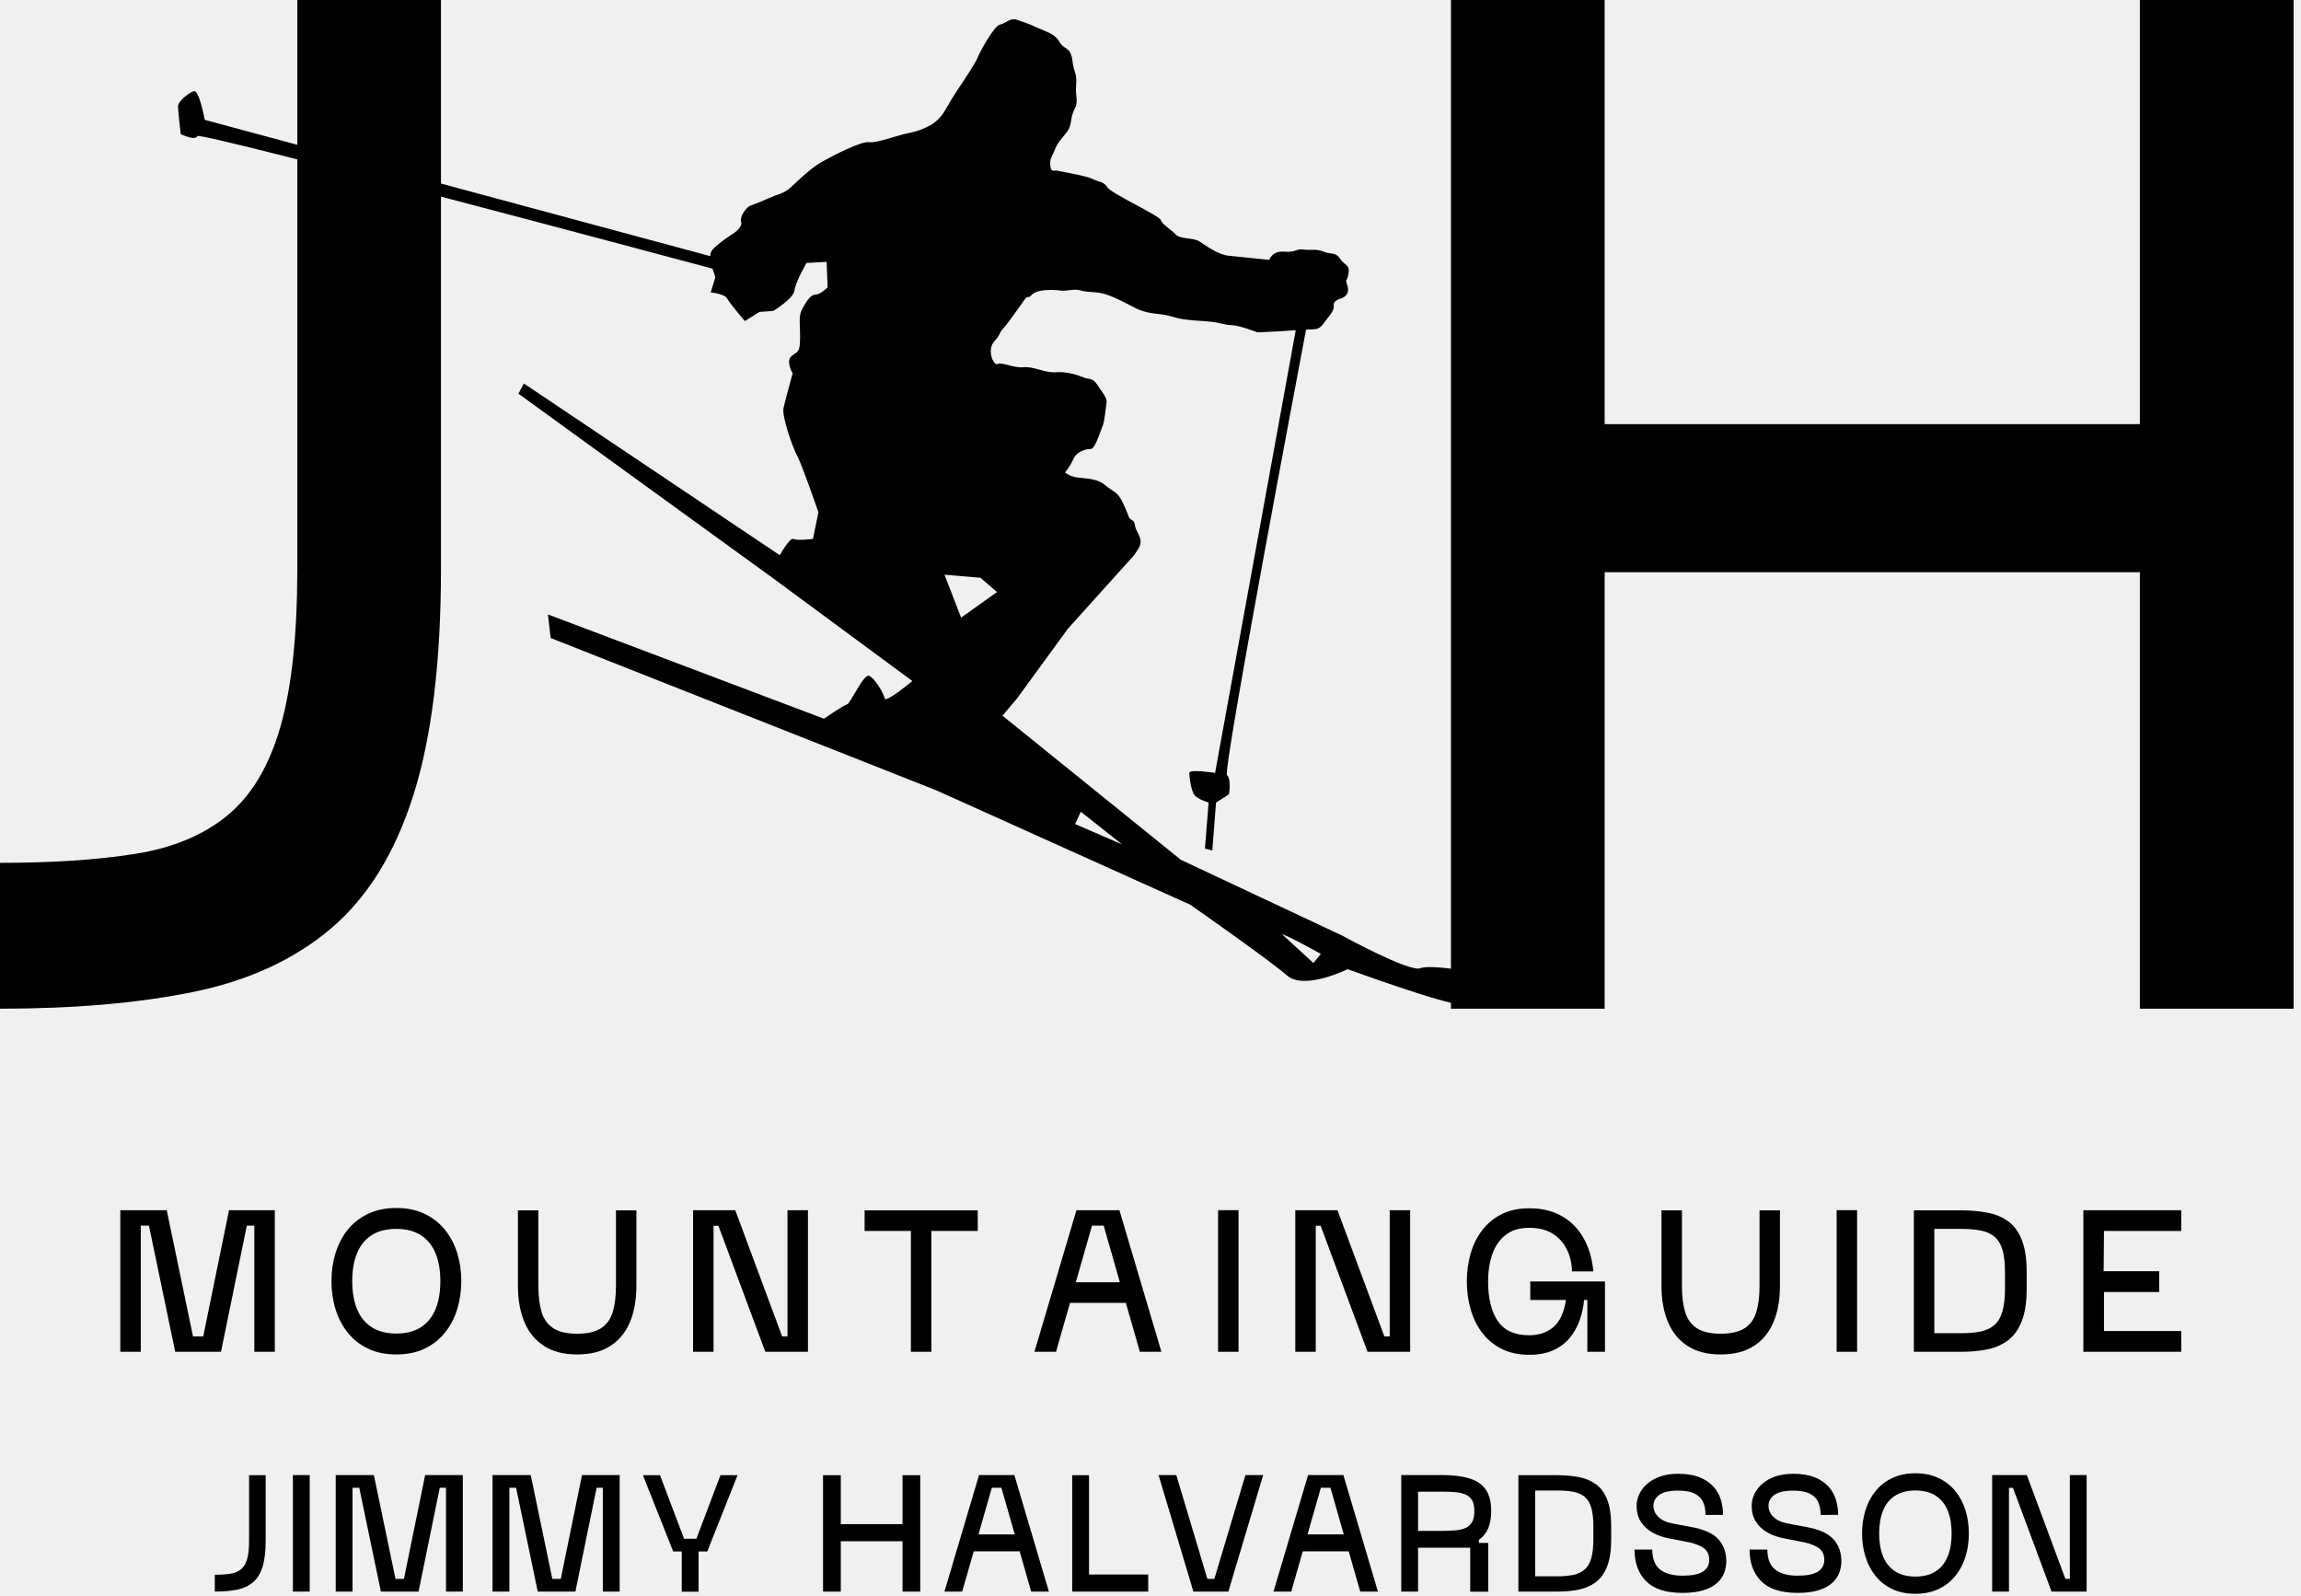
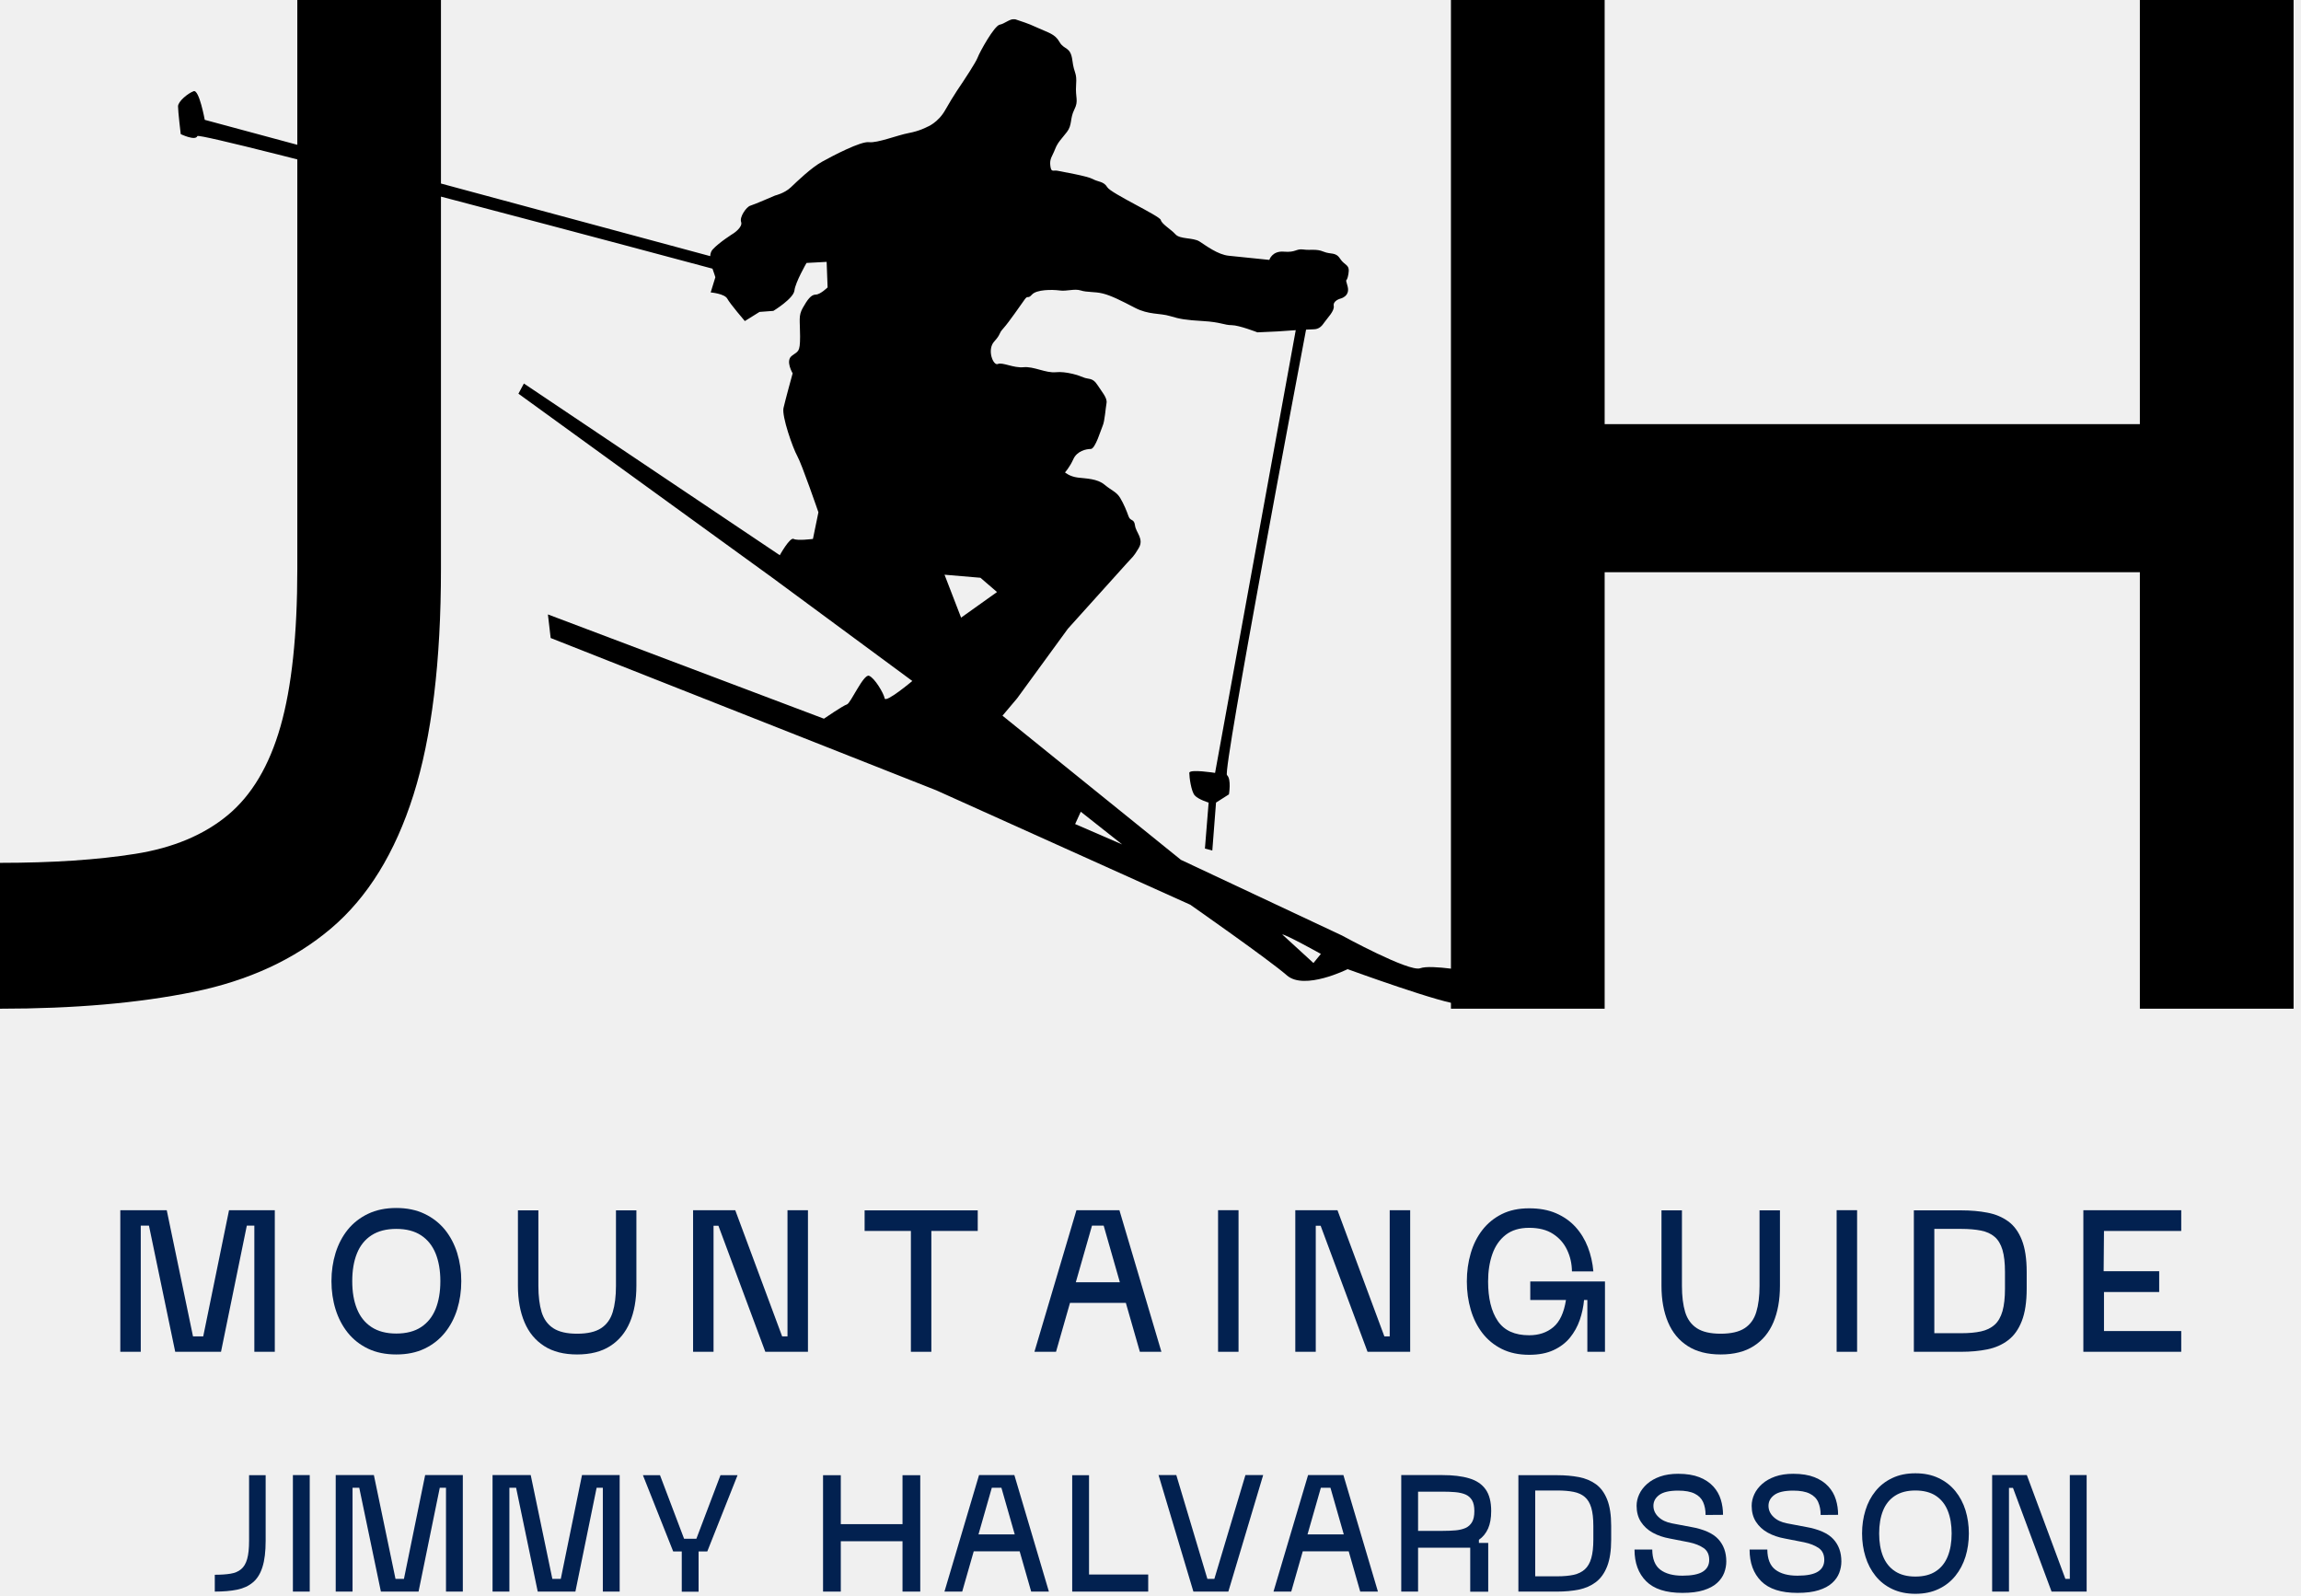
<svg xmlns="http://www.w3.org/2000/svg" width="287" height="199" viewBox="0 0 287 199" fill="none">
  <path d="M0 107.62C6.526 107.62 12.151 107.245 16.859 106.5C21.573 105.755 25.422 104.146 28.406 101.672C31.391 99.198 33.583 95.516 34.984 90.615C36.385 85.719 37.083 79.162 37.083 70.953V0H55V70.953C55 82.521 53.854 91.922 51.568 99.151C49.281 106.385 45.854 111.932 41.281 115.807C36.708 119.677 30.995 122.313 24.141 123.714C17.281 125.115 9.234 125.812 0 125.812V107.62Z" fill="black" />
  <path d="M180.975 125.812V0H200.146V52.901H266.902V0H286.074V125.812H266.902V71.37H200.146V125.812H180.975Z" fill="black" />
  <mask id="mask0_104_3107" style="mask-type:luminance" maskUnits="userSpaceOnUse" x="22" y="2" width="165" height="124">
    <path d="M22.152 2.369H186.152V125.369H22.152V2.369Z" fill="white" />
  </mask>
  <g mask="url(#mask0_104_3107)">
    <path d="M126.507 2.385C125.903 2.364 125.304 2.963 124.699 3.077C124.012 3.202 122.179 6.52 121.949 7.161C121.715 7.796 120.1 10.213 120.1 10.213C120.1 10.213 118.85 12.015 117.929 13.671C117.012 15.332 115.621 15.838 115.621 15.838C115.621 15.838 114.71 16.343 113.33 16.598C111.955 16.853 109.423 17.864 108.387 17.733C107.356 17.608 103.923 19.4 102.543 20.166C101.168 20.931 99.449 22.593 98.647 23.358C97.845 24.119 96.679 24.385 96.679 24.385C96.679 24.385 94.043 25.525 93.585 25.655C93.126 25.78 92.21 27.046 92.439 27.687C92.668 28.322 91.517 29.088 91.517 29.088C91.517 29.088 89.689 30.228 88.887 31.119C88.689 31.338 88.6 31.629 88.585 31.947L25.538 14.947C25.538 14.947 24.84 11.119 24.152 11.374C23.46 11.629 22.205 12.635 22.205 13.27C22.205 13.911 22.543 16.728 22.543 16.728C22.543 16.728 24.382 17.614 24.611 16.973C24.84 16.343 88.418 33.385 88.866 33.51C89.017 33.973 89.184 34.39 89.225 34.577L88.642 36.473C88.642 36.473 90.371 36.619 90.715 37.254C91.059 37.895 92.903 40.046 92.903 40.046L94.731 38.905L96.46 38.775C96.46 38.775 98.975 37.249 99.09 36.228C99.205 35.208 100.595 32.796 100.595 32.796L103.106 32.661L103.225 35.848C103.225 35.848 102.314 36.744 101.741 36.744C101.168 36.744 100.71 37.374 100.132 38.395C99.559 39.416 99.793 39.926 99.793 41.963C99.793 44.004 99.554 43.76 98.746 44.395C97.944 45.03 98.866 46.562 98.866 46.562C98.866 46.562 97.955 49.869 97.725 50.89C97.496 51.905 98.876 55.869 99.449 56.89C100.022 57.911 102.08 63.895 102.08 63.895L101.397 67.218C101.397 67.218 99.449 67.473 98.991 67.218C98.528 66.963 97.262 69.249 97.262 69.249L65.345 47.833L64.663 49.103L96.34 72.062L113.793 84.937C113.793 84.937 110.455 87.734 110.34 87.098C110.225 86.463 109.08 84.541 108.392 84.286C107.705 84.03 106.1 87.728 105.637 87.859C105.179 87.984 102.767 89.64 102.767 89.64L68.34 76.635L68.684 79.577L116.767 98.567L148.46 112.843C148.46 112.843 158.33 119.744 160.512 121.655C162.694 123.572 168.085 120.879 168.085 120.879C168.085 120.879 180.361 125.353 182.085 125.228C183.804 125.098 186.1 121.905 186.1 121.905L183.809 121.254C183.809 121.254 178.522 120.254 177.142 120.765C175.767 121.275 167.382 116.681 167.382 116.681L147.293 107.244L125.038 89.265L126.866 87.098L133.194 78.421L140.528 70.275C141.33 69.385 141.345 69.504 142.033 68.359C142.72 67.207 141.684 66.437 141.569 65.546C141.455 64.655 140.996 65.046 140.767 64.411C140.538 63.77 140.184 62.874 139.72 62.108C139.262 61.343 138.694 61.223 137.772 60.458C136.856 59.692 135.475 59.692 134.439 59.567C133.408 59.437 132.835 58.921 132.835 58.921C132.835 58.921 133.418 58.291 133.876 57.27C134.335 56.249 135.475 55.999 136.048 55.999C136.621 55.999 137.324 53.562 137.554 53.051C137.783 52.541 137.903 50.9 138.017 50.265C138.132 49.624 137.423 48.858 136.85 47.968C136.278 47.072 135.715 47.327 135.142 47.072C134.569 46.817 132.949 46.296 131.689 46.426C130.429 46.551 128.934 45.676 127.673 45.801C126.408 45.926 125.033 45.145 124.46 45.4C123.882 45.655 123.08 43.629 123.996 42.608C124.913 41.593 124.47 41.702 125.163 40.937C125.85 40.171 127.335 38.004 127.793 37.369C128.251 36.728 128.142 37.379 128.715 36.744C129.288 36.103 131.231 36.103 132.153 36.228C133.069 36.358 133.996 35.973 134.804 36.228C135.606 36.483 136.522 36.353 137.554 36.608C138.585 36.864 139.85 37.499 141.569 38.395C143.293 39.286 144.668 39.036 145.929 39.421C147.194 39.801 147.887 39.916 150.069 40.046C152.246 40.171 152.705 40.556 153.621 40.556C154.538 40.556 156.835 41.452 156.835 41.452L159.345 41.338C159.345 41.338 160.455 41.254 161.616 41.181C161.033 44.379 151.554 96.4 151.554 96.4C151.554 96.4 148.34 95.89 148.34 96.4C148.34 96.911 148.564 98.702 149.022 99.213C149.481 99.723 150.751 100.103 150.751 100.103L150.288 105.838L151.21 106.082L151.673 100.103L153.283 99.077C153.283 99.077 153.611 97.181 153.038 96.671C152.486 96.176 162.163 45.01 162.903 41.114C163.199 41.098 163.699 41.072 163.824 41.072C164.512 41.072 164.866 40.687 165.21 40.176C165.554 39.671 166.47 38.786 166.356 38.15C166.241 37.51 167.158 37.254 167.158 37.254C167.158 37.254 168.429 36.989 168.085 35.718C167.741 34.442 167.955 35.473 168.184 34.197C168.413 32.926 167.736 33.171 167.158 32.28C166.585 31.39 166.007 31.77 165.09 31.39C164.173 31.004 163.481 31.249 162.559 31.119C161.642 30.994 161.642 31.515 160.147 31.39C158.658 31.26 158.324 32.416 158.324 32.416C158.324 32.416 154.658 32.03 153.283 31.9C151.903 31.775 150.408 30.624 149.606 30.114C148.804 29.608 147.184 29.864 146.611 29.223C146.038 28.588 144.897 27.947 144.783 27.437C144.668 26.931 138.574 24.119 138.116 23.358C137.658 22.593 136.975 22.713 136.288 22.327C135.6 21.947 132.501 21.431 131.929 21.301C131.356 21.176 131.121 21.572 131.007 20.681C130.892 19.786 131.246 19.52 131.59 18.624C131.934 17.733 132.387 17.353 133.074 16.463C133.762 15.572 133.423 14.822 133.996 13.671C134.574 12.525 134.106 12.254 134.22 10.593C134.335 8.937 133.986 9.322 133.757 7.536C133.528 5.754 132.725 6.26 132.153 5.239C131.574 4.218 130.778 4.093 129.397 3.457C128.022 2.817 127.455 2.707 126.767 2.452C126.684 2.421 126.59 2.39 126.507 2.385ZM117.809 71.681L122.288 72.062L124.356 73.843L119.876 77.036L117.809 71.681ZM134.804 101.244L139.965 105.322L134.1 102.78L134.804 101.244ZM159.929 116.546C160.387 116.546 164.751 118.978 164.751 118.978L163.824 120.114L159.929 116.546Z" fill="black" />
  </g>
-   <path d="M26.791 196.414C27.546 196.414 28.192 196.372 28.733 196.284C29.28 196.2 29.723 196.013 30.067 195.726C30.41 195.445 30.666 195.018 30.827 194.45C30.988 193.888 31.067 193.133 31.067 192.185V183.997H33.134V192.185C33.134 193.518 33.004 194.601 32.738 195.44C32.478 196.273 32.082 196.914 31.551 197.357C31.025 197.805 30.369 198.112 29.577 198.273C28.785 198.435 27.858 198.513 26.791 198.513V196.414Z" fill="black" />
-   <path d="M38.632 198.513V183.982H36.533V198.513H38.632Z" fill="black" />
-   <path d="M41.873 198.513V183.982H46.633L49.331 196.93H50.383L53.029 183.982H57.727V198.513H55.628V185.565H54.852L52.206 198.513H47.508L44.81 185.565H43.972V198.513H41.873Z" fill="black" />
-   <path d="M61.435 198.513V183.982H66.196L68.894 196.93H69.946L72.592 183.982H77.29V198.513H75.191V185.565H74.415L71.769 198.513H67.071L64.373 185.565H63.535V198.513H61.435Z" fill="black" />
-   <path d="M83.967 193.508L80.191 183.997H82.321L85.326 191.924H86.858L89.863 183.997H91.993L88.217 193.508H87.134V198.529H85.035V193.508H83.967Z" fill="black" />
-   <path d="M102.657 198.513V183.997H104.871V190.101H112.569V183.997H114.782V198.513H112.569V192.232H104.871V198.513H102.657Z" fill="black" />
-   <path d="M117.801 198.513L122.113 183.982H126.52L130.827 198.513H128.618L127.181 193.492H121.452L120.014 198.513H117.801ZM122.046 191.378H126.566L124.905 185.565H123.707L122.046 191.378Z" fill="black" />
-   <path d="M135.833 183.997H133.734V198.513H143.214V196.383H135.833V183.997Z" fill="black" />
-   <path d="M148.85 198.513L144.506 183.982H146.72L150.595 196.93H151.465L155.34 183.982H157.553L153.209 198.513H148.85Z" fill="black" />
-   <path d="M158.841 198.513L163.154 183.982H167.56L171.867 198.513H169.659L168.222 193.492H162.492L161.055 198.513H158.841ZM163.086 191.378H167.607L165.945 185.565H164.748L163.086 191.378Z" fill="black" />
-   <path d="M183.379 198.529V193.039H176.874V198.513H174.775V183.982H179.91C181.233 183.982 182.348 184.117 183.249 184.388C184.155 184.654 184.837 185.117 185.301 185.768C185.764 186.419 185.994 187.32 185.994 188.471C185.994 189.341 185.863 190.07 185.608 190.648C185.348 191.232 184.968 191.7 184.462 192.055V192.445H185.624V198.529H183.379ZM176.874 190.94H179.91C180.499 190.94 181.041 190.919 181.53 190.878C182.02 190.836 182.442 190.732 182.791 190.581C183.139 190.424 183.41 190.18 183.608 189.841C183.801 189.508 183.895 189.055 183.895 188.471C183.895 187.898 183.801 187.45 183.608 187.122C183.41 186.794 183.139 186.555 182.791 186.404C182.442 186.253 182.02 186.159 181.53 186.112C181.041 186.07 180.499 186.049 179.91 186.049H176.874V190.94Z" fill="black" />
-   <path d="M189.387 198.513V183.997H194.247C195.215 183.997 196.106 184.075 196.929 184.232C197.747 184.388 198.455 184.685 199.059 185.122C199.658 185.555 200.127 186.195 200.46 187.034C200.793 187.872 200.96 188.971 200.96 190.325V192.023C200.96 193.388 200.793 194.503 200.46 195.357C200.127 196.211 199.658 196.867 199.059 197.325C198.455 197.784 197.747 198.096 196.929 198.263C196.106 198.43 195.215 198.513 194.247 198.513H189.387ZM191.486 196.607H194.247C195.033 196.607 195.71 196.544 196.273 196.424C196.835 196.299 197.304 196.07 197.668 195.742C198.033 195.414 198.304 194.95 198.476 194.346C198.648 193.747 198.736 192.971 198.736 192.023V190.325C198.736 189.393 198.648 188.633 198.476 188.049C198.304 187.471 198.033 187.023 197.668 186.711C197.304 186.398 196.835 186.185 196.273 186.075C195.71 185.961 195.033 185.904 194.247 185.904H191.486V196.607Z" fill="black" />
-   <path d="M209.844 198.674C207.797 198.674 206.292 198.19 205.323 197.221C204.354 196.252 203.87 194.935 203.87 193.268H206.083C206.094 194.44 206.427 195.279 207.083 195.779C207.739 196.279 208.661 196.529 209.844 196.529C211.005 196.529 211.854 196.362 212.385 196.029C212.917 195.695 213.187 195.206 213.187 194.56C213.187 193.904 212.958 193.409 212.5 193.091C212.042 192.768 211.432 192.523 210.667 192.362L208.26 191.893C207.474 191.752 206.771 191.513 206.146 191.169C205.521 190.825 205.031 190.372 204.667 189.81C204.307 189.252 204.13 188.586 204.13 187.81C204.13 187.325 204.239 186.846 204.458 186.372C204.677 185.898 205.01 185.466 205.443 185.081C205.88 184.695 206.422 184.388 207.068 184.159C207.713 183.935 208.458 183.82 209.312 183.82C210.364 183.82 211.25 183.966 211.963 184.247C212.682 184.534 213.255 184.919 213.693 185.398C214.13 185.872 214.443 186.419 214.63 187.029C214.818 187.633 214.911 188.273 214.911 188.94L212.734 188.956C212.734 188.341 212.63 187.805 212.427 187.351C212.224 186.893 211.87 186.539 211.37 186.294C210.87 186.044 210.182 185.919 209.312 185.919C208.224 185.919 207.437 186.101 206.953 186.461C206.469 186.82 206.229 187.273 206.229 187.81C206.229 188.336 206.432 188.799 206.849 189.195C207.26 189.596 207.823 189.867 208.536 190.002L210.927 190.456C212.515 190.737 213.646 191.242 214.312 191.966C214.984 192.695 215.318 193.622 215.318 194.752C215.318 195.237 215.229 195.711 215.052 196.18C214.87 196.648 214.578 197.07 214.161 197.445C213.745 197.825 213.187 198.122 212.484 198.341C211.776 198.565 210.896 198.674 209.844 198.674Z" fill="black" />
-   <path d="M224.197 198.674C222.15 198.674 220.645 198.19 219.676 197.221C218.707 196.252 218.223 194.935 218.223 193.268H220.436C220.447 194.44 220.78 195.279 221.436 195.779C222.092 196.279 223.014 196.529 224.197 196.529C225.358 196.529 226.207 196.362 226.738 196.029C227.27 195.695 227.54 195.206 227.54 194.56C227.54 193.904 227.311 193.409 226.853 193.091C226.395 192.768 225.785 192.523 225.02 192.362L222.613 191.893C221.827 191.752 221.124 191.513 220.499 191.169C219.874 190.825 219.384 190.372 219.02 189.81C218.66 189.252 218.483 188.586 218.483 187.81C218.483 187.325 218.592 186.846 218.811 186.372C219.03 185.898 219.363 185.466 219.796 185.081C220.233 184.695 220.775 184.388 221.421 184.159C222.066 183.935 222.811 183.82 223.665 183.82C224.717 183.82 225.603 183.966 226.316 184.247C227.035 184.534 227.608 184.919 228.046 185.398C228.483 185.872 228.796 186.419 228.983 187.029C229.171 187.633 229.264 188.273 229.264 188.94L227.087 188.956C227.087 188.341 226.983 187.805 226.78 187.351C226.577 186.893 226.223 186.539 225.723 186.294C225.223 186.044 224.535 185.919 223.665 185.919C222.577 185.919 221.79 186.101 221.306 186.461C220.822 186.82 220.582 187.273 220.582 187.81C220.582 188.336 220.785 188.799 221.202 189.195C221.613 189.596 222.176 189.867 222.889 190.002L225.28 190.456C226.868 190.737 227.999 191.242 228.665 191.966C229.337 192.695 229.671 193.622 229.671 194.752C229.671 195.237 229.582 195.711 229.405 196.18C229.223 196.648 228.931 197.07 228.514 197.445C228.098 197.825 227.54 198.122 226.837 198.341C226.129 198.565 225.249 198.674 224.197 198.674Z" fill="black" />
-   <path d="M238.904 198.789C237.806 198.789 236.842 198.586 236.009 198.19C235.175 197.794 234.477 197.247 233.925 196.549C233.368 195.857 232.951 195.06 232.675 194.154C232.394 193.252 232.253 192.289 232.253 191.263C232.253 190.242 232.394 189.279 232.675 188.372C232.951 187.471 233.368 186.674 233.925 185.987C234.477 185.294 235.175 184.752 236.009 184.357C236.842 183.956 237.806 183.758 238.904 183.758C240.003 183.758 240.967 183.956 241.8 184.357C242.639 184.752 243.332 185.294 243.894 185.987C244.451 186.674 244.873 187.471 245.154 188.372C245.431 189.279 245.571 190.242 245.571 191.263C245.571 192.289 245.431 193.252 245.154 194.154C244.873 195.06 244.451 195.857 243.894 196.549C243.332 197.247 242.639 197.794 241.8 198.19C240.967 198.586 240.003 198.789 238.904 198.789ZM234.384 191.263C234.384 192.362 234.545 193.31 234.868 194.112C235.191 194.914 235.691 195.539 236.363 195.976C237.035 196.419 237.884 196.638 238.904 196.638C239.936 196.638 240.79 196.419 241.457 195.976C242.123 195.539 242.618 194.914 242.941 194.112C243.264 193.31 243.425 192.362 243.425 191.263C243.425 190.18 243.264 189.232 242.941 188.43C242.618 187.627 242.123 187.008 241.457 186.565C240.79 186.127 239.936 185.904 238.904 185.904C237.884 185.904 237.035 186.122 236.363 186.56C235.691 186.992 235.191 187.612 234.868 188.414C234.545 189.216 234.384 190.164 234.384 191.263Z" fill="black" />
-   <path d="M248.477 198.513V183.982H252.805L257.612 196.93H258.165V183.982H260.264V198.513H255.889L251.076 185.581H250.576V198.513H248.477Z" fill="black" />
-   <path d="M15.005 168.604V150.943H20.797L24.073 166.682H25.349L28.567 150.943H34.276V168.604H31.724V152.865H30.786L27.567 168.604H21.854L18.578 152.865H17.557V168.604H15.005Z" fill="black" />
-   <path d="M49.43 168.937C48.092 168.937 46.92 168.698 45.904 168.214C44.894 167.729 44.05 167.062 43.373 166.219C42.701 165.375 42.196 164.406 41.852 163.307C41.514 162.208 41.342 161.036 41.342 159.792C41.342 158.552 41.514 157.38 41.852 156.281C42.196 155.182 42.701 154.214 43.373 153.375C44.05 152.542 44.894 151.88 45.904 151.396C46.92 150.911 48.092 150.667 49.43 150.667C50.764 150.667 51.935 150.911 52.951 151.396C53.967 151.88 54.81 152.542 55.493 153.375C56.17 154.214 56.68 155.182 57.024 156.281C57.363 157.38 57.535 158.552 57.535 159.792C57.535 161.036 57.363 162.208 57.024 163.307C56.68 164.406 56.17 165.375 55.493 166.219C54.81 167.062 53.967 167.729 52.951 168.214C51.935 168.698 50.764 168.937 49.43 168.937ZM43.935 159.792C43.935 161.13 44.128 162.281 44.524 163.255C44.915 164.229 45.519 164.984 46.337 165.521C47.154 166.057 48.185 166.328 49.43 166.328C50.685 166.328 51.717 166.057 52.529 165.521C53.342 164.984 53.941 164.229 54.337 163.255C54.727 162.281 54.925 161.13 54.925 159.792C54.925 158.474 54.727 157.323 54.337 156.349C53.941 155.375 53.342 154.62 52.529 154.083C51.717 153.547 50.685 153.276 49.43 153.276C48.185 153.276 47.154 153.542 46.337 154.073C45.519 154.604 44.915 155.354 44.524 156.328C44.128 157.302 43.935 158.458 43.935 159.792Z" fill="black" />
-   <path d="M71.98 168.937C70.335 168.937 68.96 168.589 67.871 167.885C66.777 167.187 65.96 166.198 65.418 164.917C64.876 163.635 64.6 162.12 64.6 160.38V150.964H67.152V160.38C67.152 161.677 67.288 162.766 67.553 163.651C67.824 164.531 68.308 165.203 69.006 165.661C69.71 166.12 70.699 166.349 71.98 166.349C73.277 166.349 74.272 166.12 74.975 165.661C75.673 165.203 76.157 164.531 76.423 163.651C76.694 162.766 76.829 161.677 76.829 160.38V150.964H79.376V160.38C79.376 162.12 79.105 163.635 78.564 164.917C78.022 166.198 77.204 167.187 76.111 167.885C75.017 168.589 73.642 168.937 71.98 168.937Z" fill="black" />
-   <path d="M86.447 168.604V150.943H91.707L97.556 166.682H98.223V150.943H100.775V168.604H95.457L89.608 152.885H88.999V168.604H86.447Z" fill="black" />
-   <path d="M113.614 168.604V153.531H107.843V150.964H121.952V153.531H116.166V168.604H113.614Z" fill="black" />
-   <path d="M129.023 168.604L134.263 150.943H139.622L144.861 168.604H142.174L140.424 162.5H133.46L131.716 168.604H129.023ZM134.184 159.932H139.679L137.658 152.865H136.205L134.184 159.932Z" fill="black" />
-   <path d="M154.48 168.604V150.943H151.928V168.604H154.48Z" fill="black" />
-   <path d="M161.561 168.604V150.943H166.821L172.67 166.682H173.337V150.943H175.889V168.604H170.571L164.722 152.885H164.113V168.604H161.561Z" fill="black" />
-   <path d="M182.957 159.833C182.957 158.589 183.118 157.417 183.441 156.318C183.759 155.219 184.243 154.255 184.889 153.417C185.54 152.578 186.347 151.917 187.316 151.432C188.285 150.948 189.42 150.708 190.727 150.708C192.014 150.708 193.128 150.911 194.087 151.328C195.04 151.74 195.847 152.307 196.509 153.031C197.17 153.76 197.681 154.599 198.05 155.547C198.415 156.495 198.644 157.505 198.738 158.578H196.066C196.056 157.609 195.852 156.714 195.457 155.891C195.066 155.063 194.483 154.401 193.701 153.896C192.925 153.391 191.931 153.141 190.727 153.141C189.524 153.141 188.55 153.438 187.795 154.026C187.045 154.615 186.493 155.411 186.139 156.417C185.785 157.427 185.608 158.563 185.608 159.833C185.608 161.927 186.009 163.568 186.816 164.76C187.618 165.948 188.925 166.542 190.727 166.542C191.931 166.542 192.936 166.208 193.743 165.531C194.545 164.859 195.071 163.729 195.321 162.146H190.868V159.833H200.186V168.604H197.988V162.146H197.576C197.498 163 197.321 163.828 197.04 164.641C196.759 165.453 196.352 166.182 195.821 166.839C195.29 167.49 194.608 168.01 193.769 168.396C192.936 168.786 191.92 168.979 190.727 168.979C189.42 168.979 188.285 168.734 187.316 168.25C186.347 167.766 185.54 167.104 184.889 166.26C184.243 165.417 183.759 164.443 183.441 163.344C183.118 162.245 182.957 161.073 182.957 159.833Z" fill="black" />
-   <path d="M214.615 168.937C212.969 168.937 211.594 168.589 210.505 167.885C209.411 167.187 208.594 166.198 208.052 164.917C207.51 163.635 207.234 162.12 207.234 160.38V150.964H209.786V160.38C209.786 161.677 209.922 162.766 210.188 163.651C210.458 164.531 210.943 165.203 211.641 165.661C212.344 166.12 213.333 166.349 214.615 166.349C215.911 166.349 216.906 166.12 217.609 165.661C218.307 165.203 218.792 164.531 219.057 163.651C219.328 162.766 219.464 161.677 219.464 160.38V150.964H222.01V160.38C222.01 162.12 221.74 163.635 221.198 164.917C220.656 166.198 219.839 167.187 218.745 167.885C217.651 168.589 216.276 168.937 214.615 168.937Z" fill="black" />
-   <path d="M231.633 168.604V150.943H229.081V168.604H231.633Z" fill="black" />
-   <path d="M238.713 168.604V150.964H244.62C245.802 150.964 246.885 151.057 247.88 151.25C248.875 151.437 249.739 151.797 250.469 152.328C251.203 152.854 251.771 153.63 252.177 154.651C252.583 155.672 252.786 157.005 252.786 158.656V160.714C252.786 162.375 252.583 163.729 252.177 164.766C251.771 165.807 251.203 166.604 250.469 167.161C249.739 167.719 248.875 168.099 247.88 168.302C246.885 168.505 245.802 168.604 244.62 168.604H238.713ZM241.265 166.286H244.62C245.578 166.286 246.396 166.214 247.083 166.062C247.771 165.911 248.338 165.635 248.781 165.24C249.229 164.839 249.552 164.276 249.765 163.542C249.974 162.807 250.078 161.865 250.078 160.714V158.656C250.078 157.516 249.974 156.594 249.765 155.891C249.552 155.182 249.229 154.641 248.781 154.26C248.338 153.88 247.771 153.62 247.083 153.484C246.396 153.349 245.578 153.276 244.62 153.276H241.265V166.286Z" fill="black" />
-   <path d="M272.062 150.943H259.854V168.604H272.062V166.016H262.427V161.146H269.312V158.557H262.385L262.427 153.531H272.062V150.943Z" fill="black" />
+   <path d="M26.791 196.414C27.546 196.414 28.192 196.372 28.733 196.284C29.28 196.2 29.723 196.013 30.067 195.726C30.41 195.445 30.666 195.018 30.827 194.45C30.988 193.888 31.067 193.133 31.067 192.185V183.997H33.134V192.185C33.134 193.518 33.004 194.601 32.738 195.44C32.478 196.273 32.082 196.914 31.551 197.357C31.025 197.805 30.369 198.112 29.577 198.273C28.785 198.435 27.858 198.513 26.791 198.513V196.414Z" fill="#022150" />
+   <path d="M38.632 198.513V183.982H36.533V198.513H38.632Z" fill="#022150" />
+   <path d="M41.873 198.513V183.982H46.633L49.331 196.93H50.383L53.029 183.982H57.727V198.513H55.628V185.565H54.852L52.206 198.513H47.508L44.81 185.565H43.972V198.513H41.873Z" fill="#022150" />
+   <path d="M61.435 198.513V183.982H66.196L68.894 196.93H69.946L72.592 183.982H77.29V198.513H75.191V185.565H74.415L71.769 198.513H67.071L64.373 185.565H63.535V198.513H61.435Z" fill="#022150" />
+   <path d="M83.967 193.508L80.191 183.997H82.321L85.326 191.924H86.858L89.863 183.997H91.993L88.217 193.508H87.134V198.529H85.035V193.508H83.967Z" fill="#022150" />
+   <path d="M102.657 198.513V183.997H104.871V190.101H112.569V183.997H114.782V198.513H112.569V192.232H104.871V198.513H102.657Z" fill="#022150" />
+   <path d="M117.801 198.513L122.113 183.982H126.52L130.827 198.513H128.618L127.181 193.492H121.452L120.014 198.513H117.801ZM122.046 191.378H126.566L124.905 185.565H123.707L122.046 191.378Z" fill="#022150" />
+   <path d="M135.833 183.997H133.734V198.513H143.214V196.383H135.833V183.997Z" fill="#022150" />
+   <path d="M148.85 198.513L144.506 183.982H146.72L150.595 196.93H151.465L155.34 183.982H157.553L153.209 198.513H148.85Z" fill="#022150" />
+   <path d="M158.841 198.513L163.154 183.982H167.56L171.867 198.513H169.659L168.222 193.492H162.492L161.055 198.513H158.841ZM163.086 191.378H167.607L165.945 185.565H164.748L163.086 191.378Z" fill="#022150" />
+   <path d="M183.379 198.529V193.039H176.874V198.513H174.775V183.982H179.91C181.233 183.982 182.348 184.117 183.249 184.388C184.155 184.654 184.837 185.117 185.301 185.768C185.764 186.419 185.994 187.32 185.994 188.471C185.994 189.341 185.863 190.07 185.608 190.648C185.348 191.232 184.968 191.7 184.462 192.055V192.445H185.624V198.529H183.379ZM176.874 190.94H179.91C180.499 190.94 181.041 190.919 181.53 190.878C182.02 190.836 182.442 190.732 182.791 190.581C183.139 190.424 183.41 190.18 183.608 189.841C183.801 189.508 183.895 189.055 183.895 188.471C183.895 187.898 183.801 187.45 183.608 187.122C183.41 186.794 183.139 186.555 182.791 186.404C182.442 186.253 182.02 186.159 181.53 186.112C181.041 186.07 180.499 186.049 179.91 186.049H176.874V190.94Z" fill="#022150" />
+   <path d="M189.387 198.513V183.997H194.247C195.215 183.997 196.106 184.075 196.929 184.232C197.747 184.388 198.455 184.685 199.059 185.122C199.658 185.555 200.127 186.195 200.46 187.034C200.793 187.872 200.96 188.971 200.96 190.325V192.023C200.96 193.388 200.793 194.503 200.46 195.357C200.127 196.211 199.658 196.867 199.059 197.325C198.455 197.784 197.747 198.096 196.929 198.263C196.106 198.43 195.215 198.513 194.247 198.513H189.387ZM191.486 196.607H194.247C195.033 196.607 195.71 196.544 196.273 196.424C196.835 196.299 197.304 196.07 197.668 195.742C198.033 195.414 198.304 194.95 198.476 194.346C198.648 193.747 198.736 192.971 198.736 192.023V190.325C198.736 189.393 198.648 188.633 198.476 188.049C198.304 187.471 198.033 187.023 197.668 186.711C197.304 186.398 196.835 186.185 196.273 186.075C195.71 185.961 195.033 185.904 194.247 185.904H191.486V196.607Z" fill="#022150" />
+   <path d="M209.844 198.674C207.797 198.674 206.292 198.19 205.323 197.221C204.354 196.252 203.87 194.935 203.87 193.268H206.083C206.094 194.44 206.427 195.279 207.083 195.779C207.739 196.279 208.661 196.529 209.844 196.529C211.005 196.529 211.854 196.362 212.385 196.029C212.917 195.695 213.187 195.206 213.187 194.56C213.187 193.904 212.958 193.409 212.5 193.091C212.042 192.768 211.432 192.523 210.667 192.362L208.26 191.893C207.474 191.752 206.771 191.513 206.146 191.169C205.521 190.825 205.031 190.372 204.667 189.81C204.307 189.252 204.13 188.586 204.13 187.81C204.13 187.325 204.239 186.846 204.458 186.372C204.677 185.898 205.01 185.466 205.443 185.081C205.88 184.695 206.422 184.388 207.068 184.159C207.713 183.935 208.458 183.82 209.312 183.82C210.364 183.82 211.25 183.966 211.963 184.247C212.682 184.534 213.255 184.919 213.693 185.398C214.13 185.872 214.443 186.419 214.63 187.029C214.818 187.633 214.911 188.273 214.911 188.94L212.734 188.956C212.734 188.341 212.63 187.805 212.427 187.351C212.224 186.893 211.87 186.539 211.37 186.294C210.87 186.044 210.182 185.919 209.312 185.919C208.224 185.919 207.437 186.101 206.953 186.461C206.469 186.82 206.229 187.273 206.229 187.81C206.229 188.336 206.432 188.799 206.849 189.195C207.26 189.596 207.823 189.867 208.536 190.002L210.927 190.456C212.515 190.737 213.646 191.242 214.312 191.966C214.984 192.695 215.318 193.622 215.318 194.752C215.318 195.237 215.229 195.711 215.052 196.18C214.87 196.648 214.578 197.07 214.161 197.445C213.745 197.825 213.187 198.122 212.484 198.341C211.776 198.565 210.896 198.674 209.844 198.674Z" fill="#022150" />
+   <path d="M224.197 198.674C222.15 198.674 220.645 198.19 219.676 197.221C218.707 196.252 218.223 194.935 218.223 193.268H220.436C220.447 194.44 220.78 195.279 221.436 195.779C222.092 196.279 223.014 196.529 224.197 196.529C225.358 196.529 226.207 196.362 226.738 196.029C227.27 195.695 227.54 195.206 227.54 194.56C227.54 193.904 227.311 193.409 226.853 193.091C226.395 192.768 225.785 192.523 225.02 192.362L222.613 191.893C221.827 191.752 221.124 191.513 220.499 191.169C219.874 190.825 219.384 190.372 219.02 189.81C218.66 189.252 218.483 188.586 218.483 187.81C218.483 187.325 218.592 186.846 218.811 186.372C219.03 185.898 219.363 185.466 219.796 185.081C220.233 184.695 220.775 184.388 221.421 184.159C222.066 183.935 222.811 183.82 223.665 183.82C224.717 183.82 225.603 183.966 226.316 184.247C227.035 184.534 227.608 184.919 228.046 185.398C228.483 185.872 228.796 186.419 228.983 187.029C229.171 187.633 229.264 188.273 229.264 188.94L227.087 188.956C227.087 188.341 226.983 187.805 226.78 187.351C226.577 186.893 226.223 186.539 225.723 186.294C225.223 186.044 224.535 185.919 223.665 185.919C222.577 185.919 221.79 186.101 221.306 186.461C220.822 186.82 220.582 187.273 220.582 187.81C220.582 188.336 220.785 188.799 221.202 189.195C221.613 189.596 222.176 189.867 222.889 190.002L225.28 190.456C226.868 190.737 227.999 191.242 228.665 191.966C229.337 192.695 229.671 193.622 229.671 194.752C229.671 195.237 229.582 195.711 229.405 196.18C229.223 196.648 228.931 197.07 228.514 197.445C228.098 197.825 227.54 198.122 226.837 198.341C226.129 198.565 225.249 198.674 224.197 198.674Z" fill="#022150" />
+   <path d="M238.904 198.789C237.806 198.789 236.842 198.586 236.009 198.19C235.175 197.794 234.477 197.247 233.925 196.549C233.368 195.857 232.951 195.06 232.675 194.154C232.394 193.252 232.253 192.289 232.253 191.263C232.253 190.242 232.394 189.279 232.675 188.372C232.951 187.471 233.368 186.674 233.925 185.987C234.477 185.294 235.175 184.752 236.009 184.357C236.842 183.956 237.806 183.758 238.904 183.758C240.003 183.758 240.967 183.956 241.8 184.357C242.639 184.752 243.332 185.294 243.894 185.987C244.451 186.674 244.873 187.471 245.154 188.372C245.431 189.279 245.571 190.242 245.571 191.263C245.571 192.289 245.431 193.252 245.154 194.154C244.873 195.06 244.451 195.857 243.894 196.549C243.332 197.247 242.639 197.794 241.8 198.19C240.967 198.586 240.003 198.789 238.904 198.789ZM234.384 191.263C234.384 192.362 234.545 193.31 234.868 194.112C235.191 194.914 235.691 195.539 236.363 195.976C237.035 196.419 237.884 196.638 238.904 196.638C239.936 196.638 240.79 196.419 241.457 195.976C242.123 195.539 242.618 194.914 242.941 194.112C243.264 193.31 243.425 192.362 243.425 191.263C243.425 190.18 243.264 189.232 242.941 188.43C242.618 187.627 242.123 187.008 241.457 186.565C240.79 186.127 239.936 185.904 238.904 185.904C237.884 185.904 237.035 186.122 236.363 186.56C235.691 186.992 235.191 187.612 234.868 188.414C234.545 189.216 234.384 190.164 234.384 191.263Z" fill="#022150" />
+   <path d="M248.477 198.513V183.982H252.805L257.612 196.93H258.165V183.982H260.264V198.513H255.889L251.076 185.581H250.576V198.513H248.477Z" fill="#022150" />
+   <path d="M15.005 168.604V150.943H20.797L24.073 166.682H25.349L28.567 150.943H34.276V168.604H31.724V152.865H30.786L27.567 168.604H21.854L18.578 152.865H17.557V168.604H15.005Z" fill="#022150" />
+   <path d="M49.43 168.937C48.092 168.937 46.92 168.698 45.904 168.214C44.894 167.729 44.05 167.062 43.373 166.219C42.701 165.375 42.196 164.406 41.852 163.307C41.514 162.208 41.342 161.036 41.342 159.792C41.342 158.552 41.514 157.38 41.852 156.281C42.196 155.182 42.701 154.214 43.373 153.375C44.05 152.542 44.894 151.88 45.904 151.396C46.92 150.911 48.092 150.667 49.43 150.667C50.764 150.667 51.935 150.911 52.951 151.396C53.967 151.88 54.81 152.542 55.493 153.375C56.17 154.214 56.68 155.182 57.024 156.281C57.363 157.38 57.535 158.552 57.535 159.792C57.535 161.036 57.363 162.208 57.024 163.307C56.68 164.406 56.17 165.375 55.493 166.219C54.81 167.062 53.967 167.729 52.951 168.214C51.935 168.698 50.764 168.937 49.43 168.937ZM43.935 159.792C43.935 161.13 44.128 162.281 44.524 163.255C44.915 164.229 45.519 164.984 46.337 165.521C47.154 166.057 48.185 166.328 49.43 166.328C50.685 166.328 51.717 166.057 52.529 165.521C53.342 164.984 53.941 164.229 54.337 163.255C54.727 162.281 54.925 161.13 54.925 159.792C54.925 158.474 54.727 157.323 54.337 156.349C53.941 155.375 53.342 154.62 52.529 154.083C51.717 153.547 50.685 153.276 49.43 153.276C48.185 153.276 47.154 153.542 46.337 154.073C45.519 154.604 44.915 155.354 44.524 156.328C44.128 157.302 43.935 158.458 43.935 159.792Z" fill="#022150" />
+   <path d="M71.98 168.937C70.335 168.937 68.96 168.589 67.871 167.885C66.777 167.187 65.96 166.198 65.418 164.917C64.876 163.635 64.6 162.12 64.6 160.38V150.964H67.152V160.38C67.152 161.677 67.288 162.766 67.553 163.651C67.824 164.531 68.308 165.203 69.006 165.661C69.71 166.12 70.699 166.349 71.98 166.349C73.277 166.349 74.272 166.12 74.975 165.661C75.673 165.203 76.157 164.531 76.423 163.651C76.694 162.766 76.829 161.677 76.829 160.38V150.964H79.376V160.38C79.376 162.12 79.105 163.635 78.564 164.917C78.022 166.198 77.204 167.187 76.111 167.885C75.017 168.589 73.642 168.937 71.98 168.937Z" fill="#022150" />
+   <path d="M86.447 168.604V150.943H91.707L97.556 166.682H98.223V150.943H100.775V168.604H95.457L89.608 152.885H88.999V168.604H86.447Z" fill="#022150" />
+   <path d="M113.614 168.604V153.531H107.843V150.964H121.952V153.531H116.166V168.604H113.614Z" fill="#022150" />
+   <path d="M129.023 168.604L134.263 150.943H139.622L144.861 168.604H142.174L140.424 162.5H133.46L131.716 168.604H129.023ZM134.184 159.932H139.679L137.658 152.865H136.205L134.184 159.932Z" fill="#022150" />
+   <path d="M154.48 168.604V150.943H151.928V168.604H154.48Z" fill="#022150" />
+   <path d="M161.561 168.604V150.943H166.821L172.67 166.682H173.337V150.943H175.889V168.604H170.571L164.722 152.885H164.113V168.604H161.561Z" fill="#022150" />
+   <path d="M182.957 159.833C182.957 158.589 183.118 157.417 183.441 156.318C183.759 155.219 184.243 154.255 184.889 153.417C185.54 152.578 186.347 151.917 187.316 151.432C188.285 150.948 189.42 150.708 190.727 150.708C192.014 150.708 193.128 150.911 194.087 151.328C195.04 151.74 195.847 152.307 196.509 153.031C197.17 153.76 197.681 154.599 198.05 155.547C198.415 156.495 198.644 157.505 198.738 158.578H196.066C196.056 157.609 195.852 156.714 195.457 155.891C195.066 155.063 194.483 154.401 193.701 153.896C192.925 153.391 191.931 153.141 190.727 153.141C189.524 153.141 188.55 153.438 187.795 154.026C187.045 154.615 186.493 155.411 186.139 156.417C185.785 157.427 185.608 158.563 185.608 159.833C185.608 161.927 186.009 163.568 186.816 164.76C187.618 165.948 188.925 166.542 190.727 166.542C191.931 166.542 192.936 166.208 193.743 165.531C194.545 164.859 195.071 163.729 195.321 162.146H190.868V159.833H200.186V168.604H197.988V162.146H197.576C197.498 163 197.321 163.828 197.04 164.641C196.759 165.453 196.352 166.182 195.821 166.839C195.29 167.49 194.608 168.01 193.769 168.396C192.936 168.786 191.92 168.979 190.727 168.979C189.42 168.979 188.285 168.734 187.316 168.25C186.347 167.766 185.54 167.104 184.889 166.26C184.243 165.417 183.759 164.443 183.441 163.344C183.118 162.245 182.957 161.073 182.957 159.833Z" fill="#022150" />
+   <path d="M214.615 168.937C212.969 168.937 211.594 168.589 210.505 167.885C209.411 167.187 208.594 166.198 208.052 164.917C207.51 163.635 207.234 162.12 207.234 160.38V150.964H209.786V160.38C209.786 161.677 209.922 162.766 210.188 163.651C210.458 164.531 210.943 165.203 211.641 165.661C212.344 166.12 213.333 166.349 214.615 166.349C215.911 166.349 216.906 166.12 217.609 165.661C218.307 165.203 218.792 164.531 219.057 163.651C219.328 162.766 219.464 161.677 219.464 160.38V150.964H222.01V160.38C222.01 162.12 221.74 163.635 221.198 164.917C220.656 166.198 219.839 167.187 218.745 167.885C217.651 168.589 216.276 168.937 214.615 168.937Z" fill="#022150" />
+   <path d="M231.633 168.604V150.943H229.081V168.604H231.633Z" fill="#022150" />
+   <path d="M238.713 168.604V150.964H244.62C245.802 150.964 246.885 151.057 247.88 151.25C248.875 151.437 249.739 151.797 250.469 152.328C251.203 152.854 251.771 153.63 252.177 154.651C252.583 155.672 252.786 157.005 252.786 158.656V160.714C252.786 162.375 252.583 163.729 252.177 164.766C251.771 165.807 251.203 166.604 250.469 167.161C249.739 167.719 248.875 168.099 247.88 168.302C246.885 168.505 245.802 168.604 244.62 168.604H238.713ZM241.265 166.286H244.62C245.578 166.286 246.396 166.214 247.083 166.062C247.771 165.911 248.338 165.635 248.781 165.24C249.229 164.839 249.552 164.276 249.765 163.542C249.974 162.807 250.078 161.865 250.078 160.714V158.656C250.078 157.516 249.974 156.594 249.765 155.891C249.552 155.182 249.229 154.641 248.781 154.26C248.338 153.88 247.771 153.62 247.083 153.484C246.396 153.349 245.578 153.276 244.62 153.276H241.265V166.286Z" fill="#022150" />
+   <path d="M272.062 150.943H259.854V168.604H272.062V166.016H262.427V161.146H269.312V158.557H262.385L262.427 153.531H272.062V150.943Z" fill="#022150" />
</svg>
